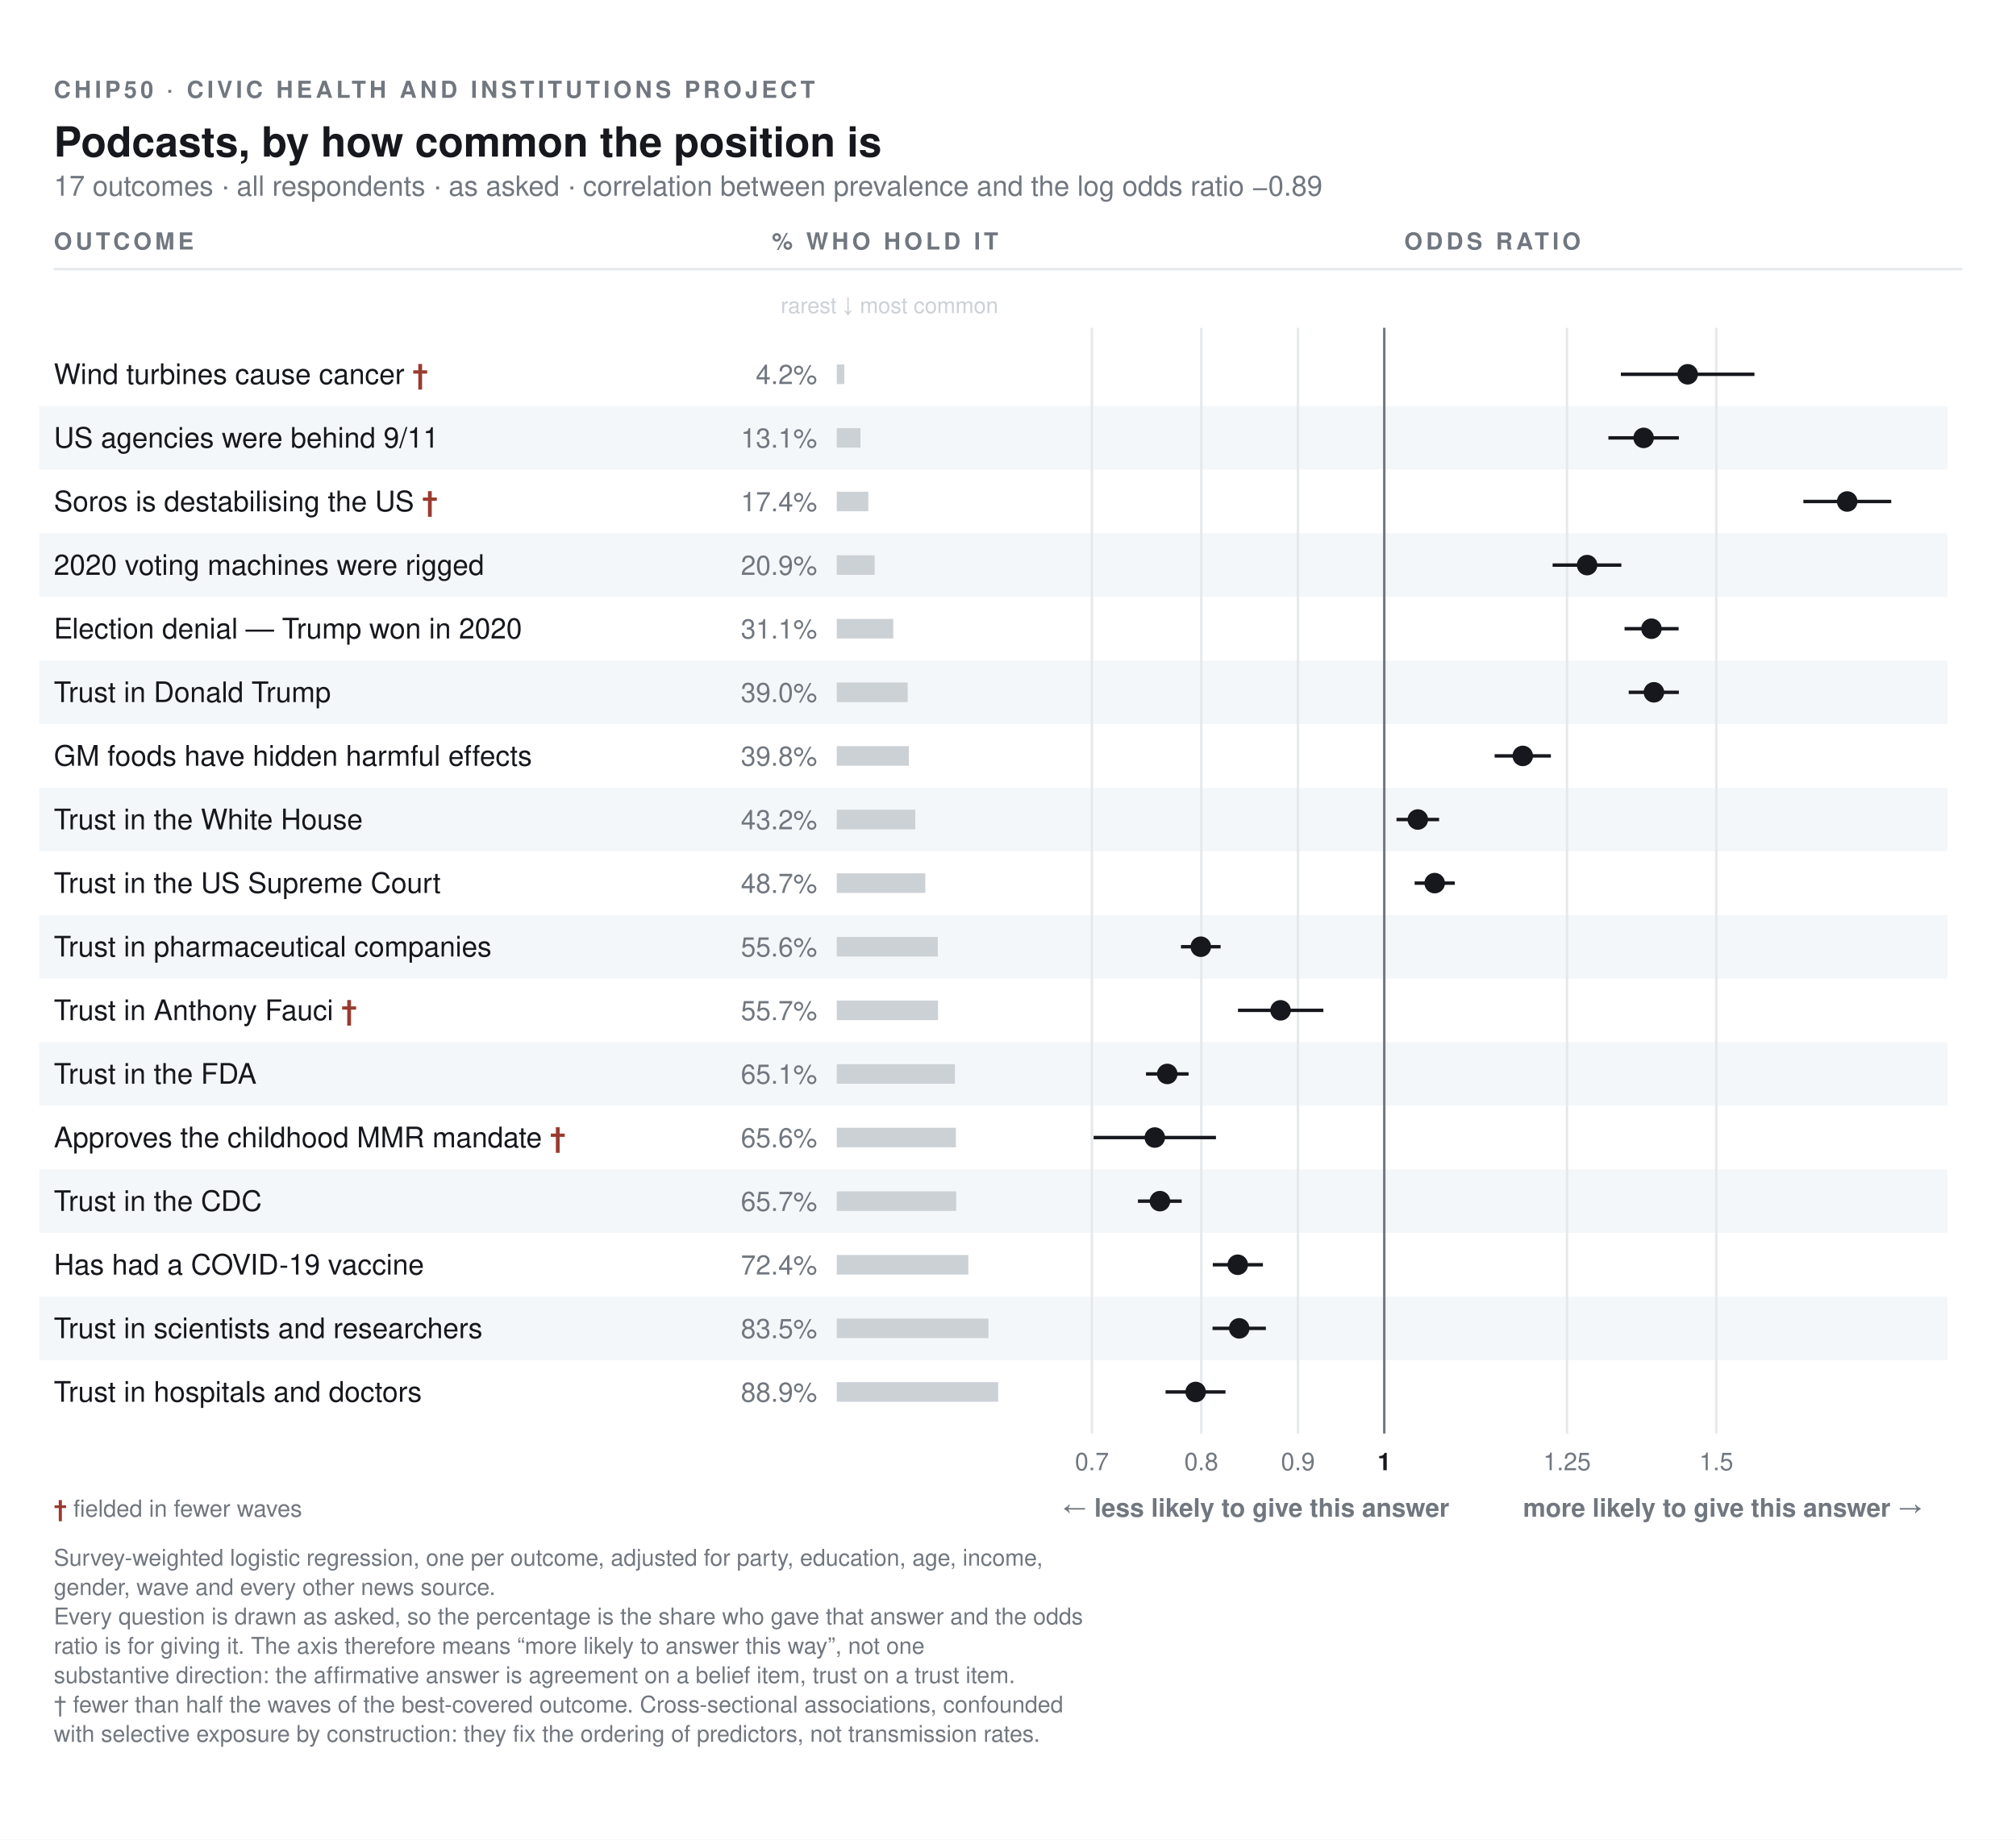
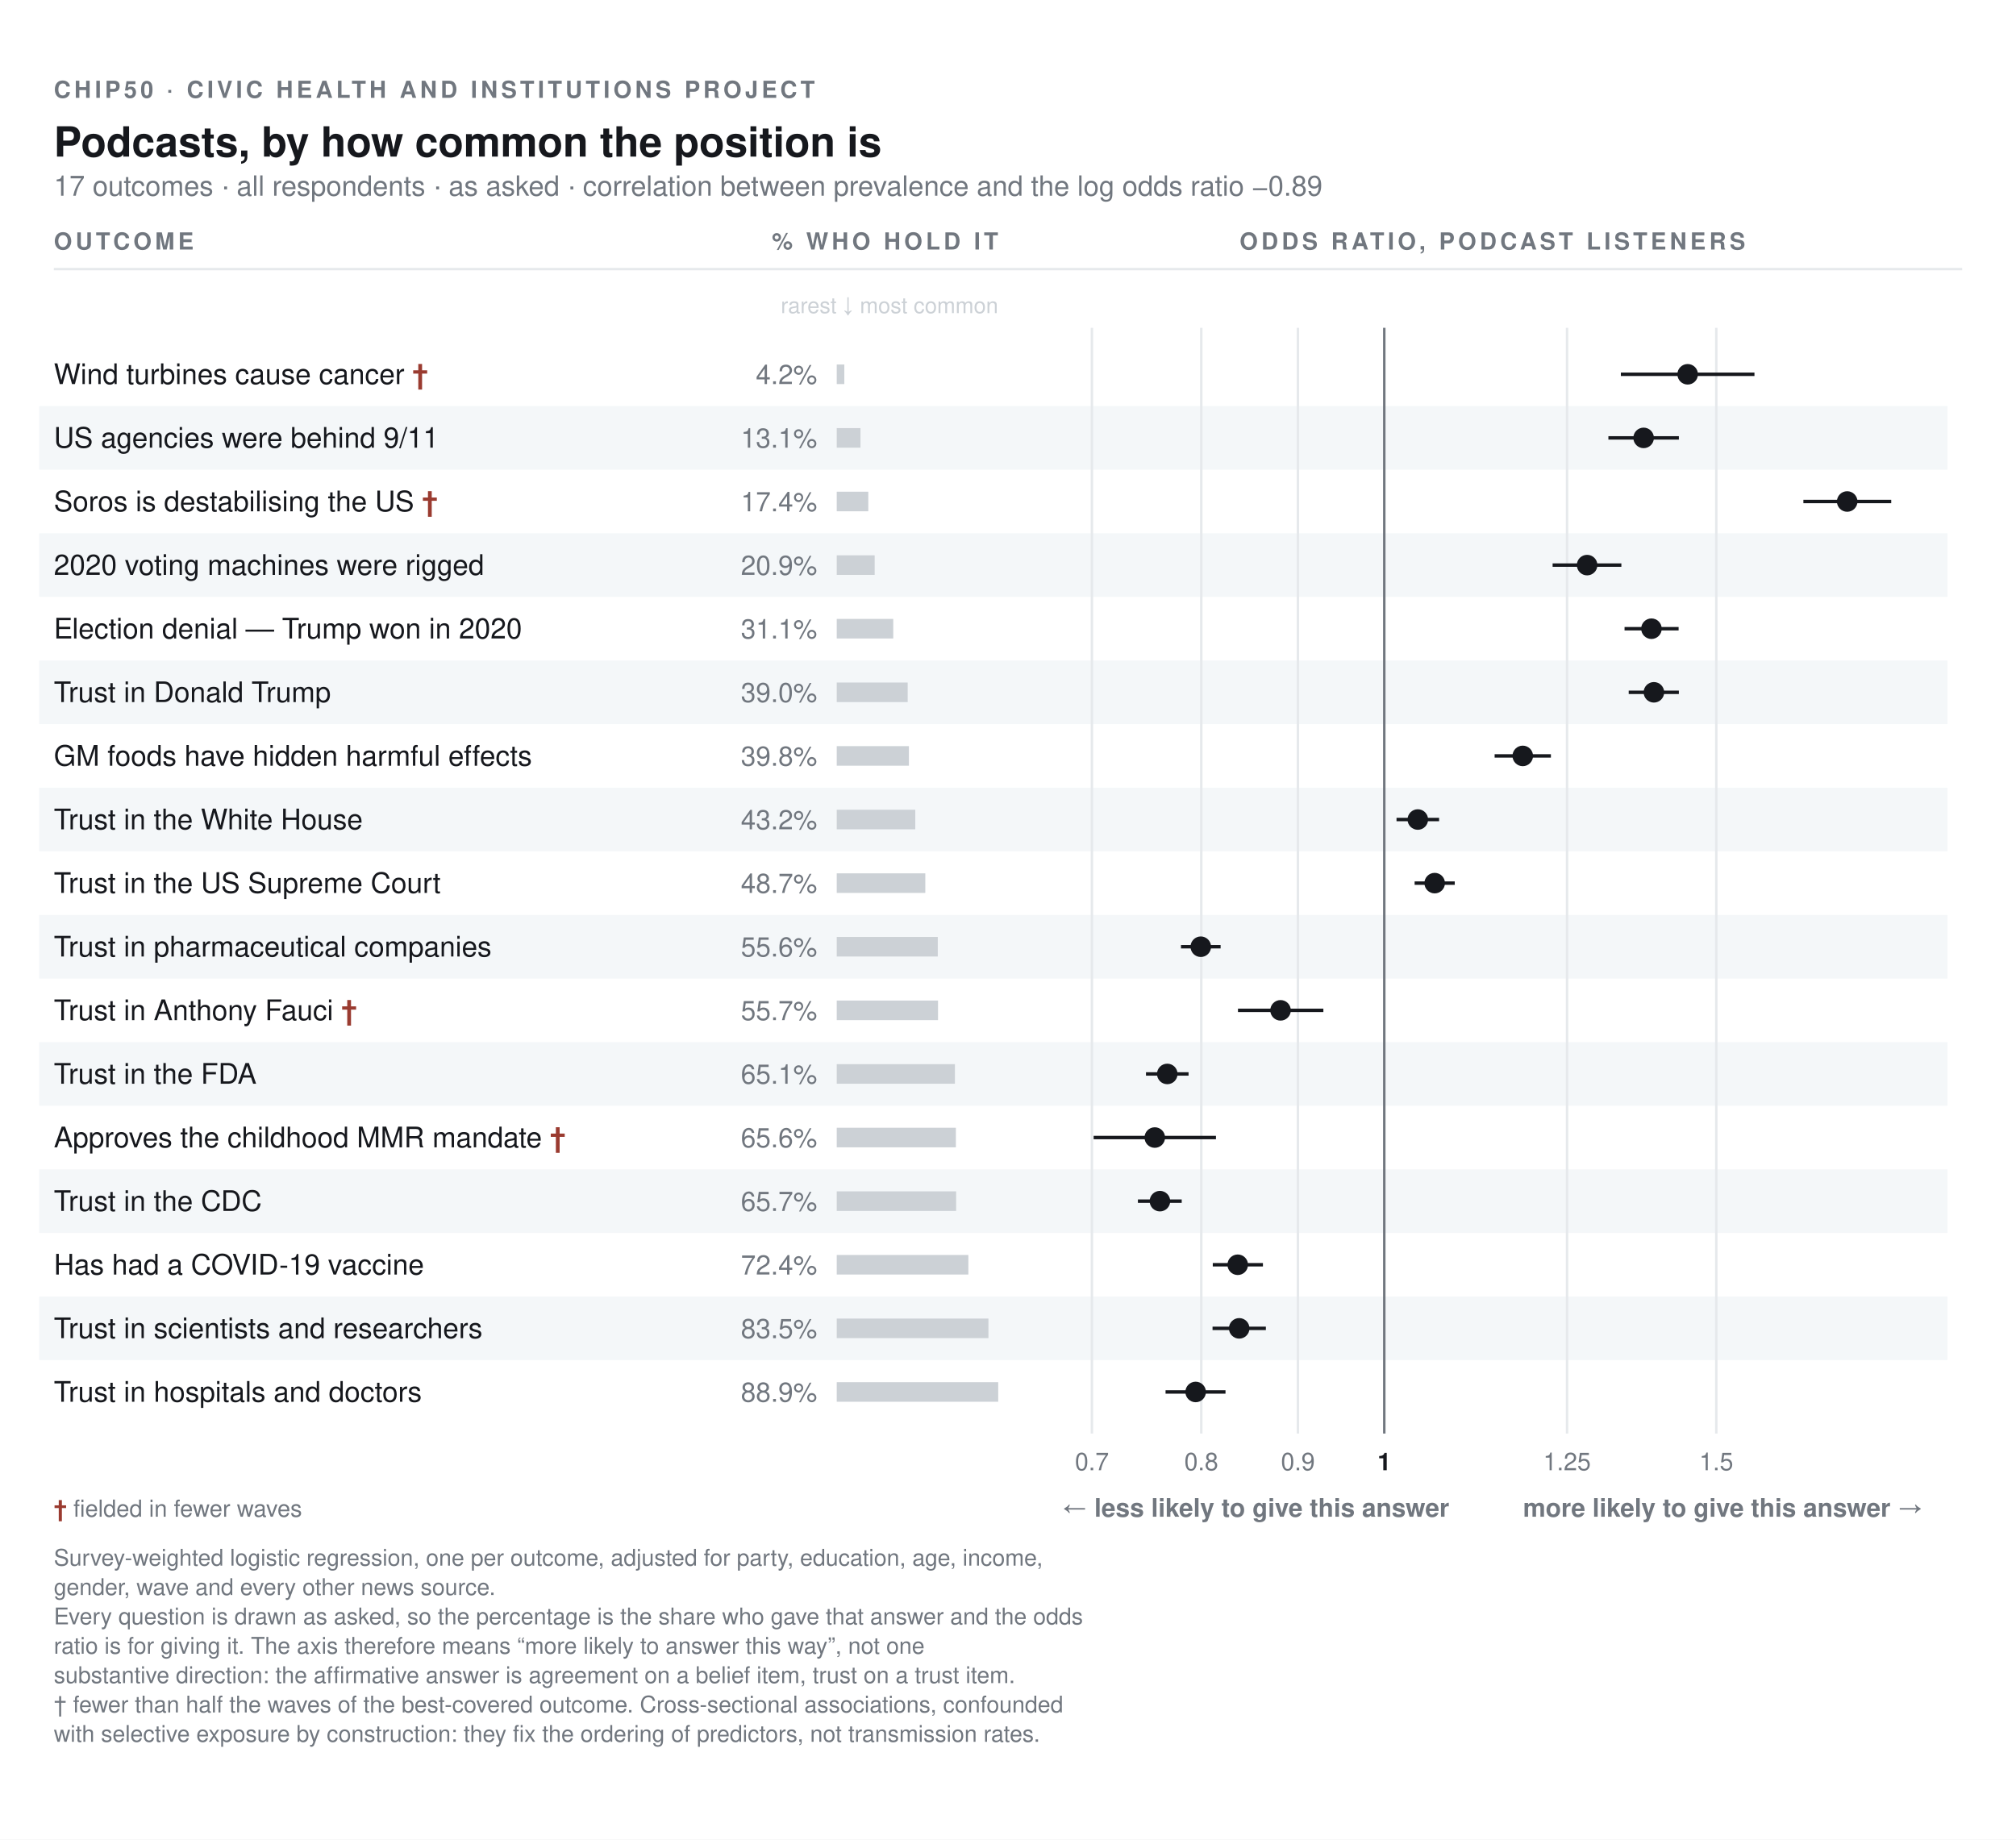
<svg xmlns="http://www.w3.org/2000/svg" width="824" height="752" viewBox="0 0 824 752" font-family="Helvetica Neue,Helvetica,Arial">
  <rect width="824" height="752" fill="#fff" />
  <g transform="translate(22,22)">
    <text x="0" y="18" fill="#71777f" font-size="9.6" font-weight="700" letter-spacing="1.4">CHIP50 · CIVIC HEALTH AND INSTITUTIONS PROJECT</text>
    <text x="0" y="42" fill="#16181d" font-size="17" font-weight="700">Podcasts, by how common the position is</text>
    <text x="0" y="58" fill="#71777f" font-size="11.4">17 outcomes · all respondents · as asked · correlation between prevalence and the log odds ratio −0.89</text>
    <text x="0" y="80" fill="#71777f" font-size="9.6" font-weight="700" letter-spacing="1.4">OUTCOME</text>
    <text x="386" y="80" fill="#71777f" font-size="9.6" font-weight="700" letter-spacing="1.4" text-anchor="end">% WHO HOLD IT</text>
-     <text x="588.0" y="80" fill="#71777f" font-size="9.6" font-weight="700" letter-spacing="1.4" text-anchor="middle">ODDS RATIO</text>
+     <text x="588.0" y="80" fill="#71777f" font-size="9.6" font-weight="700" letter-spacing="1.4" text-anchor="middle">ODDS RATIO, PODCAST LISTENERS</text>
    <line x1="0" y1="88" x2="780" y2="88" stroke="#e6e9ec" />
    <text x="386" y="106" fill="#ccd1d6" font-size="9" text-anchor="end">rarest ↓ most common</text>
    <rect x="-6" y="144" width="780" height="26" fill="#f4f7f9" />
    <rect x="-6" y="196" width="780" height="26" fill="#f4f7f9" />
    <rect x="-6" y="248" width="780" height="26" fill="#f4f7f9" />
    <rect x="-6" y="300" width="780" height="26" fill="#f4f7f9" />
    <rect x="-6" y="352" width="780" height="26" fill="#f4f7f9" />
    <rect x="-6" y="404" width="780" height="26" fill="#f4f7f9" />
    <rect x="-6" y="456" width="780" height="26" fill="#f4f7f9" />
    <rect x="-6" y="508" width="780" height="26" fill="#f4f7f9" />
    <line x1="424.3" y1="112" x2="424.3" y2="564" stroke="#e6e9ec" />
    <text x="424.3" y="579" fill="#71777f" font-size="10" font-weight="400" text-anchor="middle">0.7</text>
    <line x1="469.0" y1="112" x2="469.0" y2="564" stroke="#e6e9ec" />
    <text x="469.0" y="579" fill="#71777f" font-size="10" font-weight="400" text-anchor="middle">0.8</text>
    <line x1="508.5" y1="112" x2="508.5" y2="564" stroke="#e6e9ec" />
    <text x="508.5" y="579" fill="#71777f" font-size="10" font-weight="400" text-anchor="middle">0.9</text>
    <line x1="543.8" y1="112" x2="543.8" y2="564" stroke="#71777f" />
    <text x="543.8" y="579" fill="#16181d" font-size="10" font-weight="600" text-anchor="middle">1</text>
    <line x1="618.5" y1="112" x2="618.5" y2="564" stroke="#e6e9ec" />
    <text x="618.5" y="579" fill="#71777f" font-size="10" font-weight="400" text-anchor="middle">1.25</text>
    <line x1="679.5" y1="112" x2="679.5" y2="564" stroke="#e6e9ec" />
    <text x="679.5" y="579" fill="#71777f" font-size="10" font-weight="400" text-anchor="middle">1.5</text>
    <text x="0" y="135.0" fill="#16181d" font-size="11.6">Wind turbines cause cancer <tspan fill="#9a3b30" font-weight="700">†</tspan>
    </text>
    <text x="312" y="135.0" fill="#71777f" font-size="11" text-anchor="end">4.2%</text>
    <rect x="320" y="127.0" width="3.1" height="8" fill="#ccd1d6" />
    <line x1="640.5" y1="131.0" x2="695.1" y2="131.0" stroke="#16181d" stroke-width="1.4" />
    <circle cx="667.8" cy="131.0" r="4.2" fill="#16181d" />
    <text x="0" y="161.0" fill="#16181d" font-size="11.6">US agencies were behind 9/11</text>
    <text x="312" y="161.0" fill="#71777f" font-size="11" text-anchor="end">13.1%</text>
    <rect x="320" y="153.0" width="9.7" height="8" fill="#ccd1d6" />
    <line x1="635.4" y1="157.0" x2="664.2" y2="157.0" stroke="#16181d" stroke-width="1.4" />
    <circle cx="649.8" cy="157.0" r="4.2" fill="#16181d" />
    <text x="0" y="187.0" fill="#16181d" font-size="11.6">Soros is destabilising the US <tspan fill="#9a3b30" font-weight="700">†</tspan>
    </text>
    <text x="312" y="187.0" fill="#71777f" font-size="11" text-anchor="end">17.4%</text>
    <rect x="320" y="179.0" width="12.9" height="8" fill="#ccd1d6" />
    <line x1="715.1" y1="183.0" x2="751.0" y2="183.0" stroke="#16181d" stroke-width="1.4" />
    <circle cx="733.0" cy="183.0" r="4.2" fill="#16181d" />
    <text x="0" y="213.0" fill="#16181d" font-size="11.6">2020 voting machines were rigged</text>
    <text x="312" y="213.0" fill="#71777f" font-size="11" text-anchor="end">20.9%</text>
    <rect x="320" y="205.0" width="15.5" height="8" fill="#ccd1d6" />
    <line x1="612.6" y1="209.0" x2="640.7" y2="209.0" stroke="#16181d" stroke-width="1.4" />
    <circle cx="626.7" cy="209.0" r="4.2" fill="#16181d" />
    <text x="0" y="239.0" fill="#16181d" font-size="11.6">Election denial — Trump won in 2020</text>
    <text x="312" y="239.0" fill="#71777f" font-size="11" text-anchor="end">31.1%</text>
    <rect x="320" y="231.0" width="23.1" height="8" fill="#ccd1d6" />
    <line x1="642.0" y1="235.0" x2="664.1" y2="235.0" stroke="#16181d" stroke-width="1.4" />
    <circle cx="653.0" cy="235.0" r="4.2" fill="#16181d" />
    <text x="0" y="265.0" fill="#16181d" font-size="11.6">Trust in Donald Trump</text>
    <text x="312" y="265.0" fill="#71777f" font-size="11" text-anchor="end">39.0%</text>
    <rect x="320" y="257.0" width="29.0" height="8" fill="#ccd1d6" />
    <line x1="643.7" y1="261.0" x2="664.2" y2="261.0" stroke="#16181d" stroke-width="1.4" />
    <circle cx="654.0" cy="261.0" r="4.2" fill="#16181d" />
    <text x="0" y="291.0" fill="#16181d" font-size="11.6">GM foods have hidden harmful effects</text>
    <text x="312" y="291.0" fill="#71777f" font-size="11" text-anchor="end">39.8%</text>
    <rect x="320" y="283.0" width="29.5" height="8" fill="#ccd1d6" />
    <line x1="588.9" y1="287.0" x2="611.9" y2="287.0" stroke="#16181d" stroke-width="1.4" />
    <circle cx="600.4" cy="287.0" r="4.2" fill="#16181d" />
    <text x="0" y="317.0" fill="#16181d" font-size="11.6">Trust in the White House</text>
    <text x="312" y="317.0" fill="#71777f" font-size="11" text-anchor="end">43.2%</text>
    <rect x="320" y="309.0" width="32.1" height="8" fill="#ccd1d6" />
    <line x1="548.8" y1="313.0" x2="566.2" y2="313.0" stroke="#16181d" stroke-width="1.4" />
    <circle cx="557.5" cy="313.0" r="4.2" fill="#16181d" />
    <text x="0" y="343.0" fill="#16181d" font-size="11.6">Trust in the US Supreme Court</text>
    <text x="312" y="343.0" fill="#71777f" font-size="11" text-anchor="end">48.7%</text>
    <rect x="320" y="335.0" width="36.2" height="8" fill="#ccd1d6" />
    <line x1="556.2" y1="339.0" x2="572.6" y2="339.0" stroke="#16181d" stroke-width="1.4" />
    <circle cx="564.4" cy="339.0" r="4.2" fill="#16181d" />
    <text x="0" y="369.0" fill="#16181d" font-size="11.6">Trust in pharmaceutical companies</text>
    <text x="312" y="369.0" fill="#71777f" font-size="11" text-anchor="end">55.6%</text>
    <rect x="320" y="361.0" width="41.3" height="8" fill="#ccd1d6" />
    <line x1="460.7" y1="365.0" x2="476.9" y2="365.0" stroke="#16181d" stroke-width="1.4" />
    <circle cx="468.8" cy="365.0" r="4.2" fill="#16181d" />
    <text x="0" y="395.0" fill="#16181d" font-size="11.6">Trust in Anthony Fauci <tspan fill="#9a3b30" font-weight="700">†</tspan>
    </text>
    <text x="312" y="395.0" fill="#71777f" font-size="11" text-anchor="end">55.7%</text>
    <rect x="320" y="387.0" width="41.4" height="8" fill="#ccd1d6" />
    <line x1="484.0" y1="391.0" x2="518.9" y2="391.0" stroke="#16181d" stroke-width="1.4" />
    <circle cx="501.4" cy="391.0" r="4.2" fill="#16181d" />
    <text x="0" y="421.0" fill="#16181d" font-size="11.6">Trust in the FDA</text>
    <text x="312" y="421.0" fill="#71777f" font-size="11" text-anchor="end">65.1%</text>
    <rect x="320" y="413.0" width="48.3" height="8" fill="#ccd1d6" />
    <line x1="446.4" y1="417.0" x2="463.8" y2="417.0" stroke="#16181d" stroke-width="1.4" />
    <circle cx="455.1" cy="417.0" r="4.2" fill="#16181d" />
    <text x="0" y="447.0" fill="#16181d" font-size="11.6">Approves the childhood MMR mandate <tspan fill="#9a3b30" font-weight="700">†</tspan>
    </text>
    <text x="312" y="447.0" fill="#71777f" font-size="11" text-anchor="end">65.6%</text>
    <rect x="320" y="439.0" width="48.7" height="8" fill="#ccd1d6" />
    <line x1="425.0" y1="443.0" x2="475.0" y2="443.0" stroke="#16181d" stroke-width="1.4" />
    <circle cx="450.0" cy="443.0" r="4.2" fill="#16181d" />
    <text x="0" y="473.0" fill="#16181d" font-size="11.6">Trust in the CDC</text>
    <text x="312" y="473.0" fill="#71777f" font-size="11" text-anchor="end">65.7%</text>
    <rect x="320" y="465.0" width="48.8" height="8" fill="#ccd1d6" />
    <line x1="443.1" y1="469.0" x2="461.0" y2="469.0" stroke="#16181d" stroke-width="1.4" />
    <circle cx="452.1" cy="469.0" r="4.2" fill="#16181d" />
    <text x="0" y="499.0" fill="#16181d" font-size="11.6">Has had a COVID-19 vaccine</text>
    <text x="312" y="499.0" fill="#71777f" font-size="11" text-anchor="end">72.4%</text>
    <rect x="320" y="491.0" width="53.8" height="8" fill="#ccd1d6" />
    <line x1="473.7" y1="495.0" x2="494.2" y2="495.0" stroke="#16181d" stroke-width="1.4" />
    <circle cx="483.9" cy="495.0" r="4.2" fill="#16181d" />
    <text x="0" y="525.0" fill="#16181d" font-size="11.6">Trust in scientists and researchers</text>
    <text x="312" y="525.0" fill="#71777f" font-size="11" text-anchor="end">83.5%</text>
    <rect x="320" y="517.0" width="62.0" height="8" fill="#ccd1d6" />
    <line x1="473.6" y1="521.0" x2="495.4" y2="521.0" stroke="#16181d" stroke-width="1.4" />
    <circle cx="484.5" cy="521.0" r="4.2" fill="#16181d" />
    <text x="0" y="551.0" fill="#16181d" font-size="11.6">Trust in hospitals and doctors</text>
    <text x="312" y="551.0" fill="#71777f" font-size="11" text-anchor="end">88.9%</text>
    <rect x="320" y="543.0" width="66.0" height="8" fill="#ccd1d6" />
    <line x1="454.4" y1="547.0" x2="478.9" y2="547.0" stroke="#16181d" stroke-width="1.4" />
    <circle cx="466.7" cy="547.0" r="4.2" fill="#16181d" />
    <text x="0" y="598" fill="#71777f" font-size="9.6">
      <tspan fill="#9a3b30" font-weight="700">†</tspan> fielded in fewer waves</text>
    <text x="412" y="598" fill="#71777f" font-size="10.4" font-weight="600">← less likely to give this answer</text>
    <text x="764" y="598" fill="#71777f" font-size="10.4" font-weight="600" text-anchor="end">more likely to give this answer →</text>
    <text x="0" y="618" fill="#71777f" font-size="9.4">Survey-weighted logistic regression, one per outcome, adjusted for party, education, age, income,</text>
    <text x="0" y="630" fill="#71777f" font-size="9.4">gender, wave and every other news source.</text>
    <text x="0" y="642" fill="#71777f" font-size="9.4">Every question is drawn as asked, so the percentage is the share who gave that answer and the odds</text>
    <text x="0" y="654" fill="#71777f" font-size="9.4">ratio is for giving it. The axis therefore means “more likely to answer this way”, not one</text>
    <text x="0" y="666" fill="#71777f" font-size="9.4">substantive direction: the affirmative answer is agreement on a belief item, trust on a trust item.</text>
    <text x="0" y="678" fill="#71777f" font-size="9.4">† fewer than half the waves of the best-covered outcome. Cross-sectional associations, confounded</text>
    <text x="0" y="690" fill="#71777f" font-size="9.4">with selective exposure by construction: they fix the ordering of predictors, not transmission rates.</text>
  </g>
</svg>
